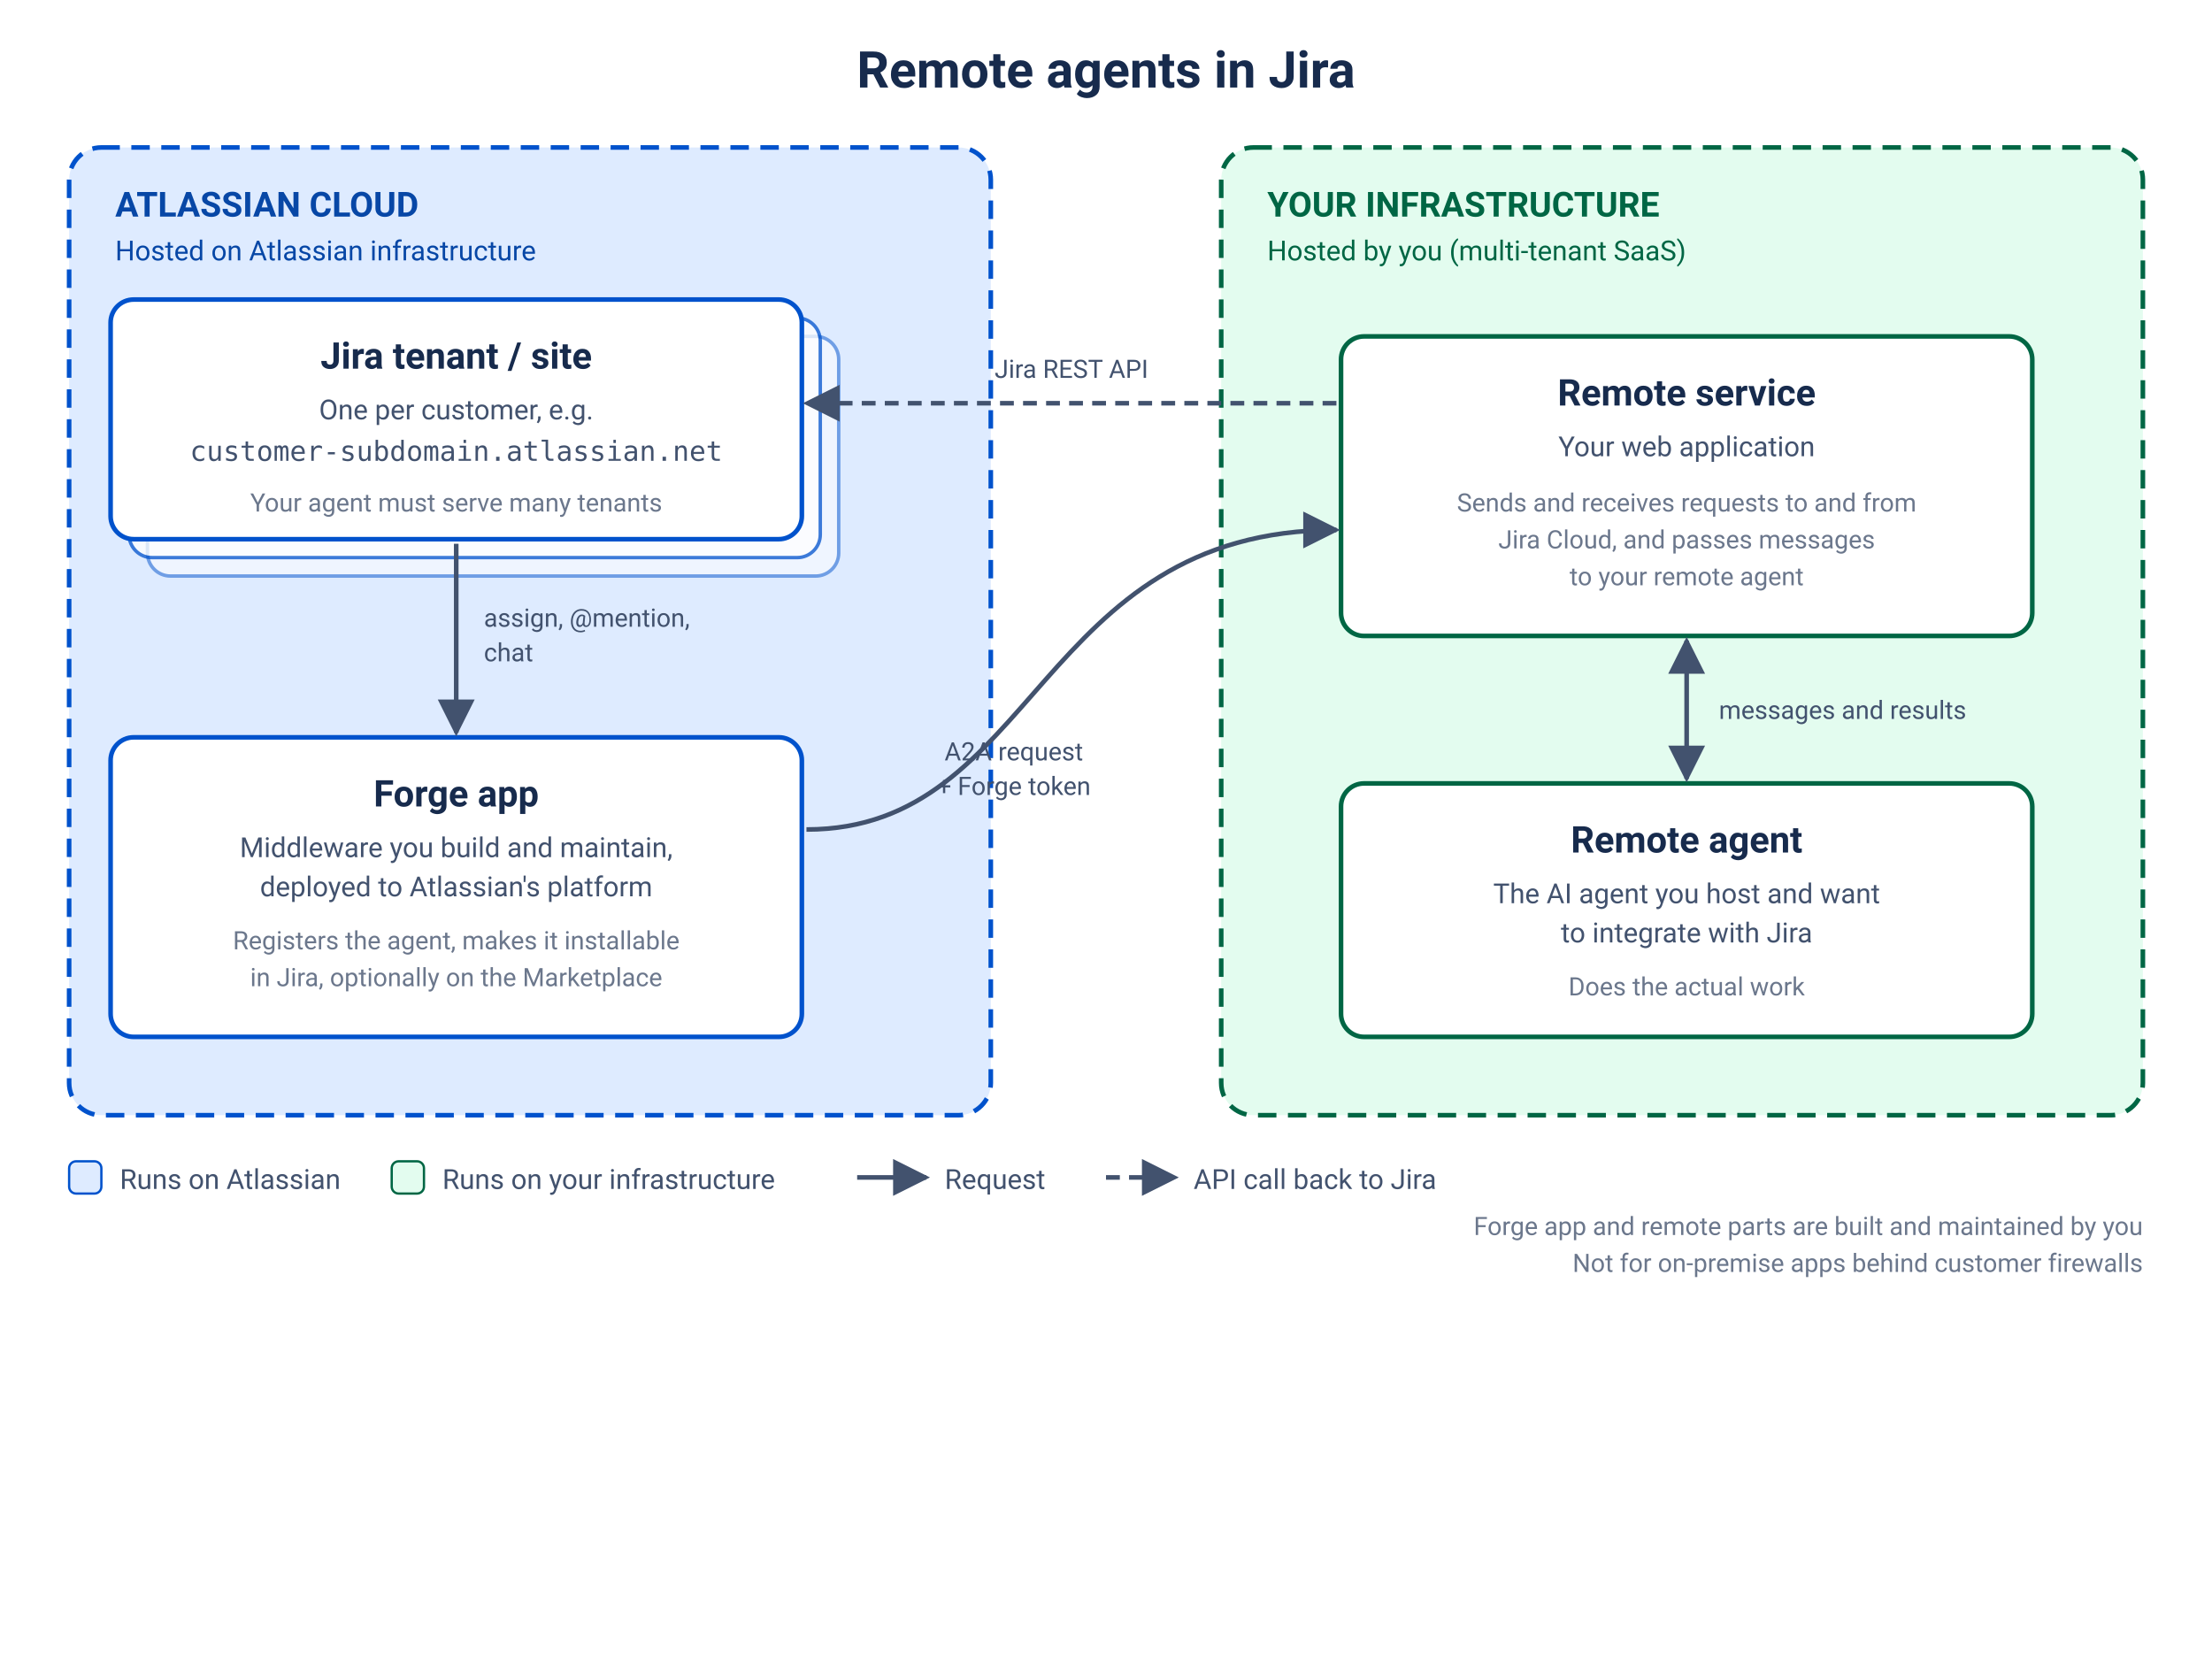
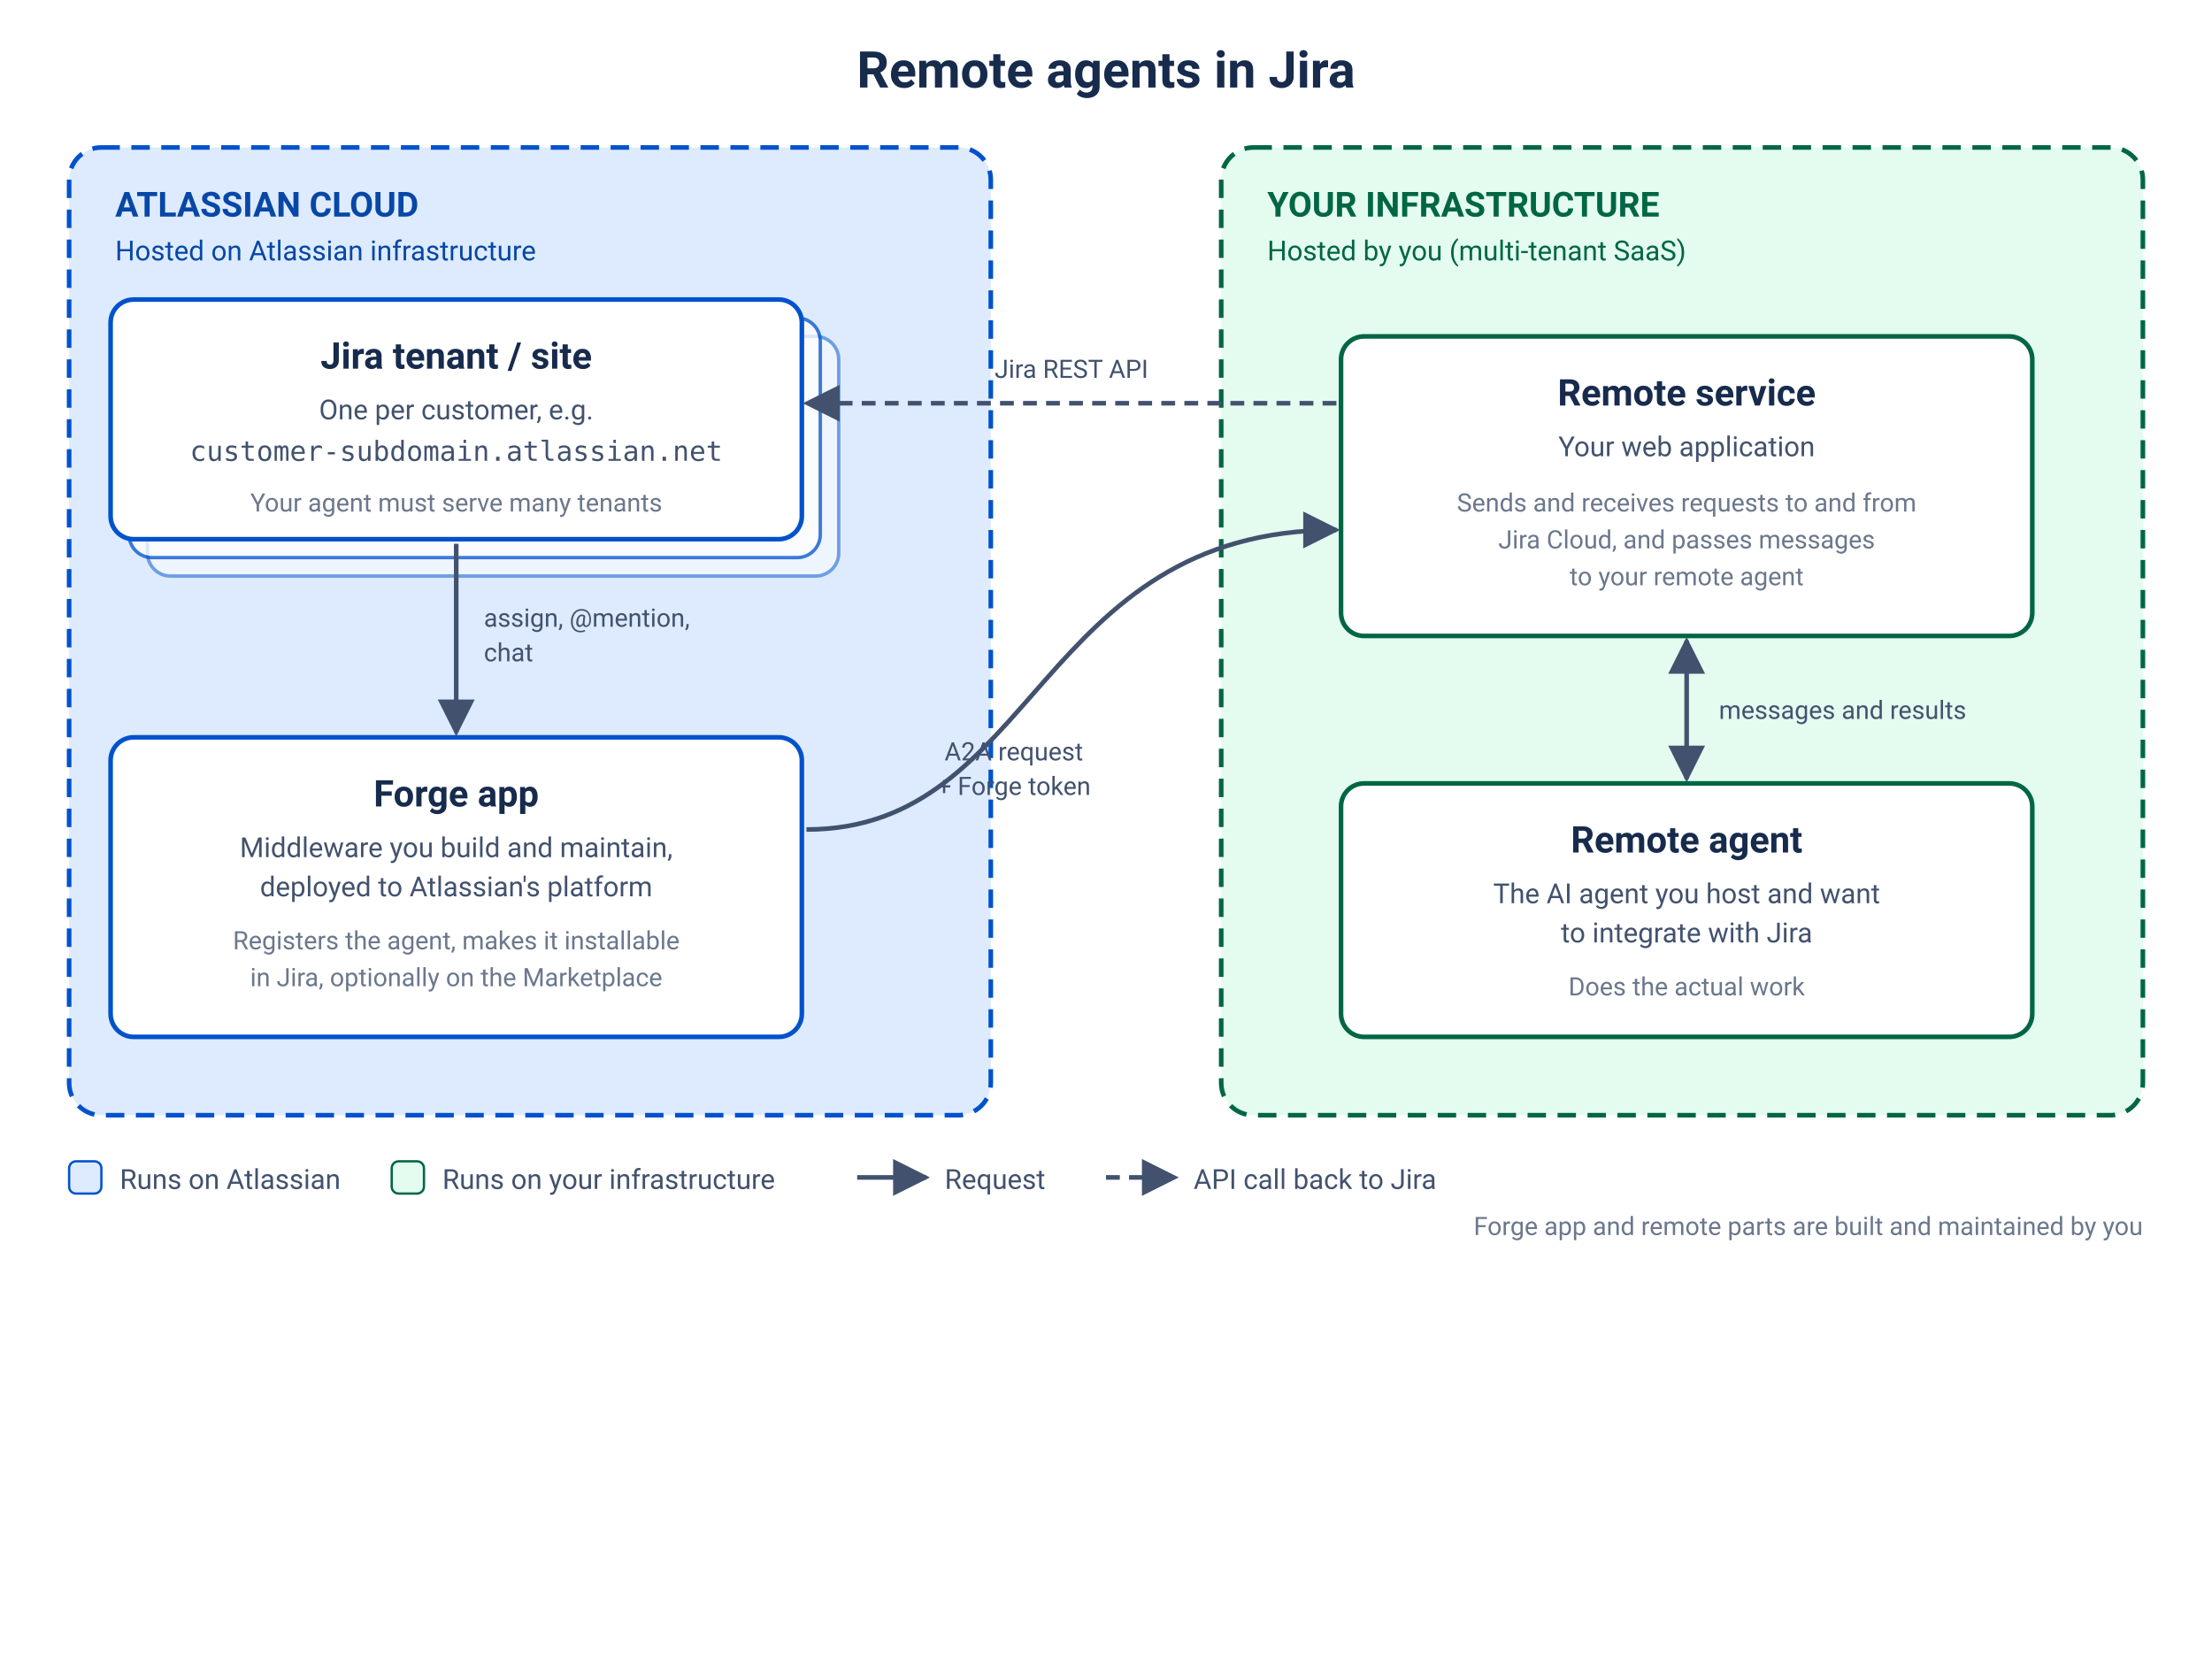
<svg xmlns="http://www.w3.org/2000/svg" viewBox="0 0 960 720" role="img" aria-labelledby="title desc" font-family="-apple-system, BlinkMacSystemFont, 'Segoe UI', Roboto, Helvetica, Arial, sans-serif">
  <defs>
    <marker id="arrow" viewBox="0 0 10 10" refX="9" refY="5" markerWidth="8" markerHeight="8" orient="auto-start-reverse">
      <path d="M0 0 L10 5 L0 10 z" fill="#42526E" />
    </marker>
  </defs>
  <rect width="960" height="720" fill="#FFFFFF" />
  <text x="480" y="38" text-anchor="middle" font-size="22" font-weight="700" fill="#172B4D">Remote agents in Jira</text>
  <rect x="30" y="64" width="400" height="420" rx="14" fill="#DEEBFF" stroke="#0052CC" stroke-width="2" stroke-dasharray="8 5" />
  <text x="50" y="94" font-size="15" font-weight="700" fill="#0747A6">ATLASSIAN CLOUD</text>
  <text x="50" y="113" font-size="12" fill="#0747A6">Hosted on Atlassian infrastructure</text>
  <rect x="530" y="64" width="400" height="420" rx="14" fill="#E3FCEF" stroke="#006644" stroke-width="2" stroke-dasharray="8 5" />
  <text x="550" y="94" font-size="15" font-weight="700" fill="#006644">YOUR INFRASTRUCTURE</text>
  <text x="550" y="113" font-size="12" fill="#006644">Hosted by you (multi-tenant SaaS)</text>
  <rect x="64" y="146" width="300" height="104" rx="10" fill="#FFFFFF" stroke="#0052CC" stroke-width="1.5" opacity="0.5" />
  <rect x="56" y="138" width="300" height="104" rx="10" fill="#FFFFFF" stroke="#0052CC" stroke-width="1.5" opacity="0.75" />
  <rect x="48" y="130" width="300" height="104" rx="10" fill="#FFFFFF" stroke="#0052CC" stroke-width="2" />
  <text x="198" y="160" text-anchor="middle" font-size="16" font-weight="700" fill="#172B4D">Jira tenant / site</text>
  <text x="198" y="182" text-anchor="middle" font-size="12" fill="#42526E">One per customer, e.g.</text>
  <text x="198" y="200" text-anchor="middle" font-size="12" font-family="Menlo, Consolas, monospace" fill="#42526E">customer-subdomain.atlassian.net</text>
  <text x="198" y="222" text-anchor="middle" font-size="11" fill="#6B778C">Your agent must serve many tenants</text>
  <rect x="48" y="320" width="300" height="130" rx="10" fill="#FFFFFF" stroke="#0052CC" stroke-width="2" />
  <text x="198" y="350" text-anchor="middle" font-size="16" font-weight="700" fill="#172B4D">Forge app</text>
  <text x="198" y="372" text-anchor="middle" font-size="12" fill="#42526E">Middleware you build and maintain,</text>
  <text x="198" y="389" text-anchor="middle" font-size="12" fill="#42526E">deployed to Atlassian's platform</text>
  <text x="198" y="412" text-anchor="middle" font-size="11" fill="#6B778C">Registers the agent, makes it installable</text>
  <text x="198" y="428" text-anchor="middle" font-size="11" fill="#6B778C">in Jira, optionally on the Marketplace</text>
  <rect x="582" y="146" width="300" height="130" rx="10" fill="#FFFFFF" stroke="#006644" stroke-width="2" />
  <text x="732" y="176" text-anchor="middle" font-size="16" font-weight="700" fill="#172B4D">Remote service</text>
  <text x="732" y="198" text-anchor="middle" font-size="12" fill="#42526E">Your web application</text>
  <text x="732" y="222" text-anchor="middle" font-size="11" fill="#6B778C">Sends and receives requests to and from</text>
  <text x="732" y="238" text-anchor="middle" font-size="11" fill="#6B778C">Jira Cloud, and passes messages</text>
  <text x="732" y="254" text-anchor="middle" font-size="11" fill="#6B778C">to your remote agent</text>
  <rect x="582" y="340" width="300" height="110" rx="10" fill="#FFFFFF" stroke="#006644" stroke-width="2" />
  <text x="732" y="370" text-anchor="middle" font-size="16" font-weight="700" fill="#172B4D">Remote agent</text>
  <text x="732" y="392" text-anchor="middle" font-size="12" fill="#42526E">The AI agent you host and want</text>
  <text x="732" y="409" text-anchor="middle" font-size="12" fill="#42526E">to integrate with Jira</text>
  <text x="732" y="432" text-anchor="middle" font-size="11" fill="#6B778C">Does the actual work</text>
  <line x1="198" y1="236" x2="198" y2="318" stroke="#42526E" stroke-width="2" marker-end="url(#arrow)" />
  <text x="210" y="272" font-size="11" fill="#42526E">assign, @mention,</text>
  <text x="210" y="287" font-size="11" fill="#42526E">chat</text>
  <path d="M350 360 C 450 360, 450 230, 580 230" fill="none" stroke="#42526E" stroke-width="2" marker-end="url(#arrow)" />
  <text x="440" y="330" text-anchor="middle" font-size="11" fill="#42526E">A2A request</text>
  <text x="440" y="345" text-anchor="middle" font-size="11" fill="#42526E">+ Forge token</text>
  <path d="M580 175 C 480 175, 450 175, 350 175" fill="none" stroke="#42526E" stroke-width="2" stroke-dasharray="6 4" marker-end="url(#arrow)" />
  <text x="465" y="164" text-anchor="middle" font-size="11" fill="#42526E">Jira REST API</text>
  <line x1="732" y1="278" x2="732" y2="338" stroke="#42526E" stroke-width="2" marker-start="url(#arrow)" marker-end="url(#arrow)" />
  <text x="746" y="312" font-size="11" fill="#42526E">messages and results</text>
  <rect x="30" y="504" width="14" height="14" rx="3" fill="#DEEBFF" stroke="#0052CC" />
  <text x="52" y="516" font-size="12" fill="#42526E">Runs on Atlassian</text>
  <rect x="170" y="504" width="14" height="14" rx="3" fill="#E3FCEF" stroke="#006644" />
  <text x="192" y="516" font-size="12" fill="#42526E">Runs on your infrastructure</text>
  <line x1="372" y1="511" x2="402" y2="511" stroke="#42526E" stroke-width="2" marker-end="url(#arrow)" />
  <text x="410" y="516" font-size="12" fill="#42526E">Request</text>
  <line x1="480" y1="511" x2="510" y2="511" stroke="#42526E" stroke-width="2" stroke-dasharray="6 4" marker-end="url(#arrow)" />
  <text x="518" y="516" font-size="12" fill="#42526E">API call back to Jira</text>
  <text x="930" y="536" text-anchor="end" font-size="11" fill="#6B778C">Forge app and remote parts are built and maintained by you</text>
-   <text x="930" y="552" text-anchor="end" font-size="11" fill="#6B778C">Not for on-premise apps behind customer firewalls</text>
</svg>
